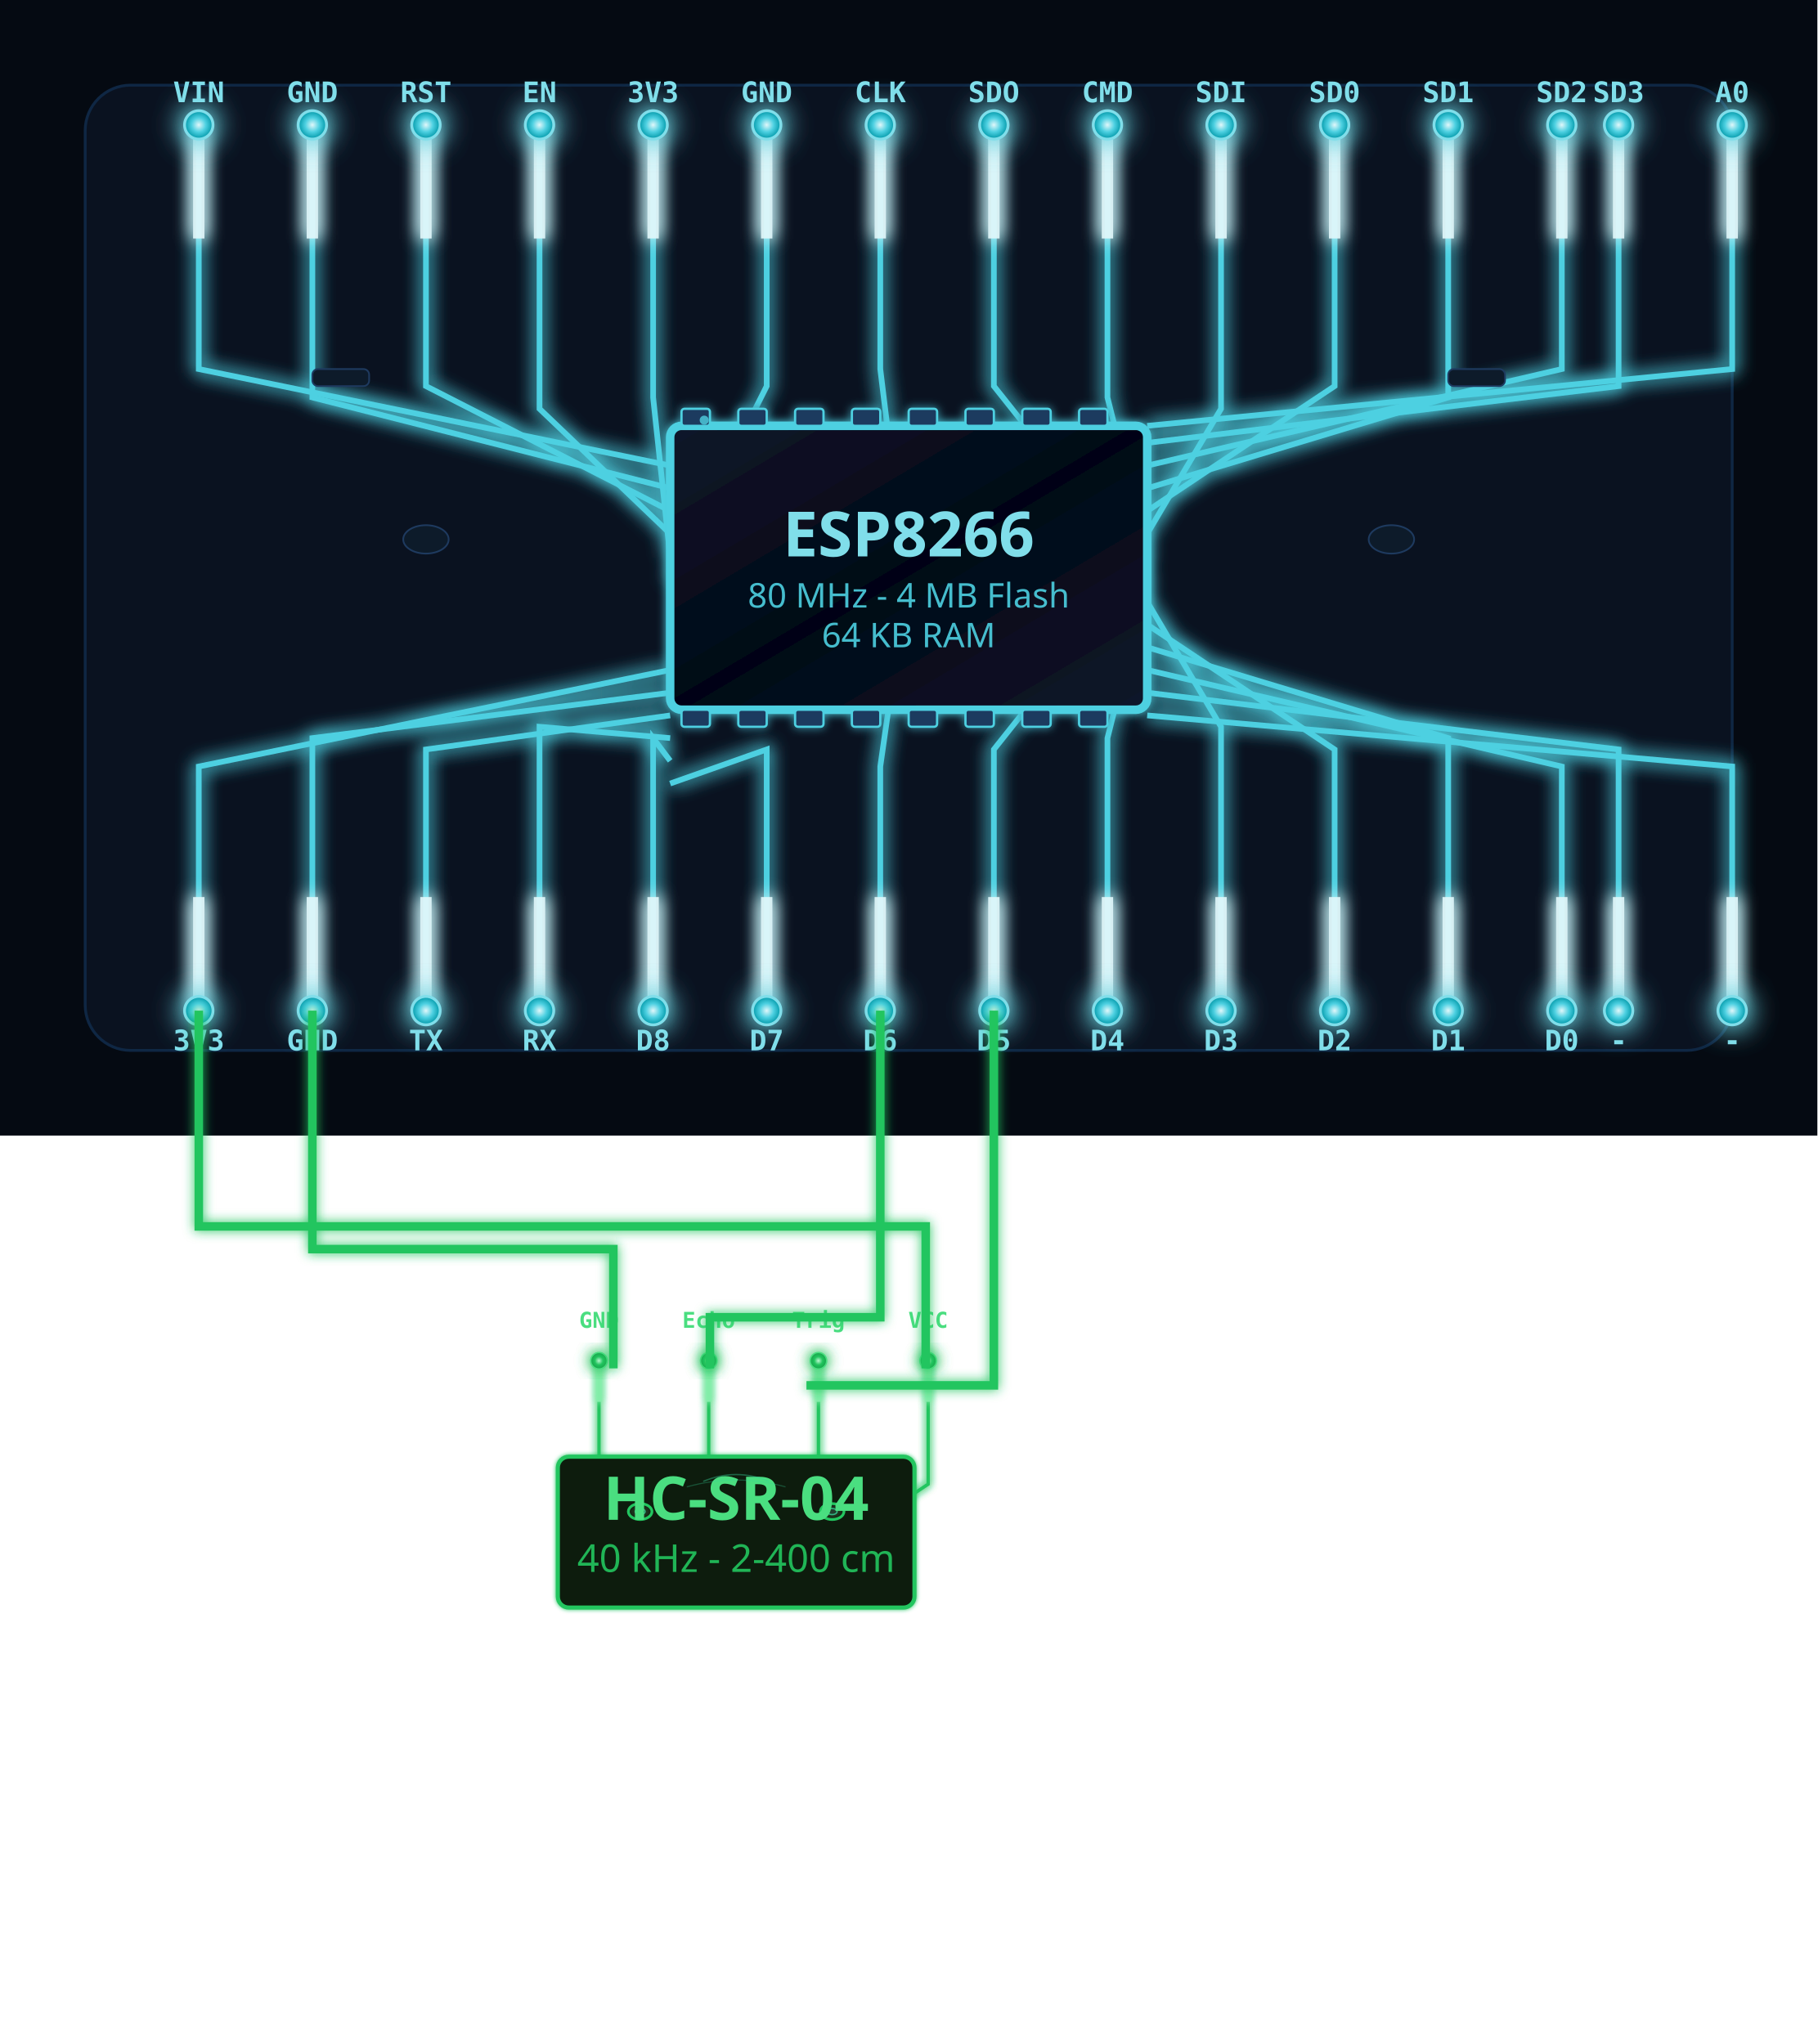
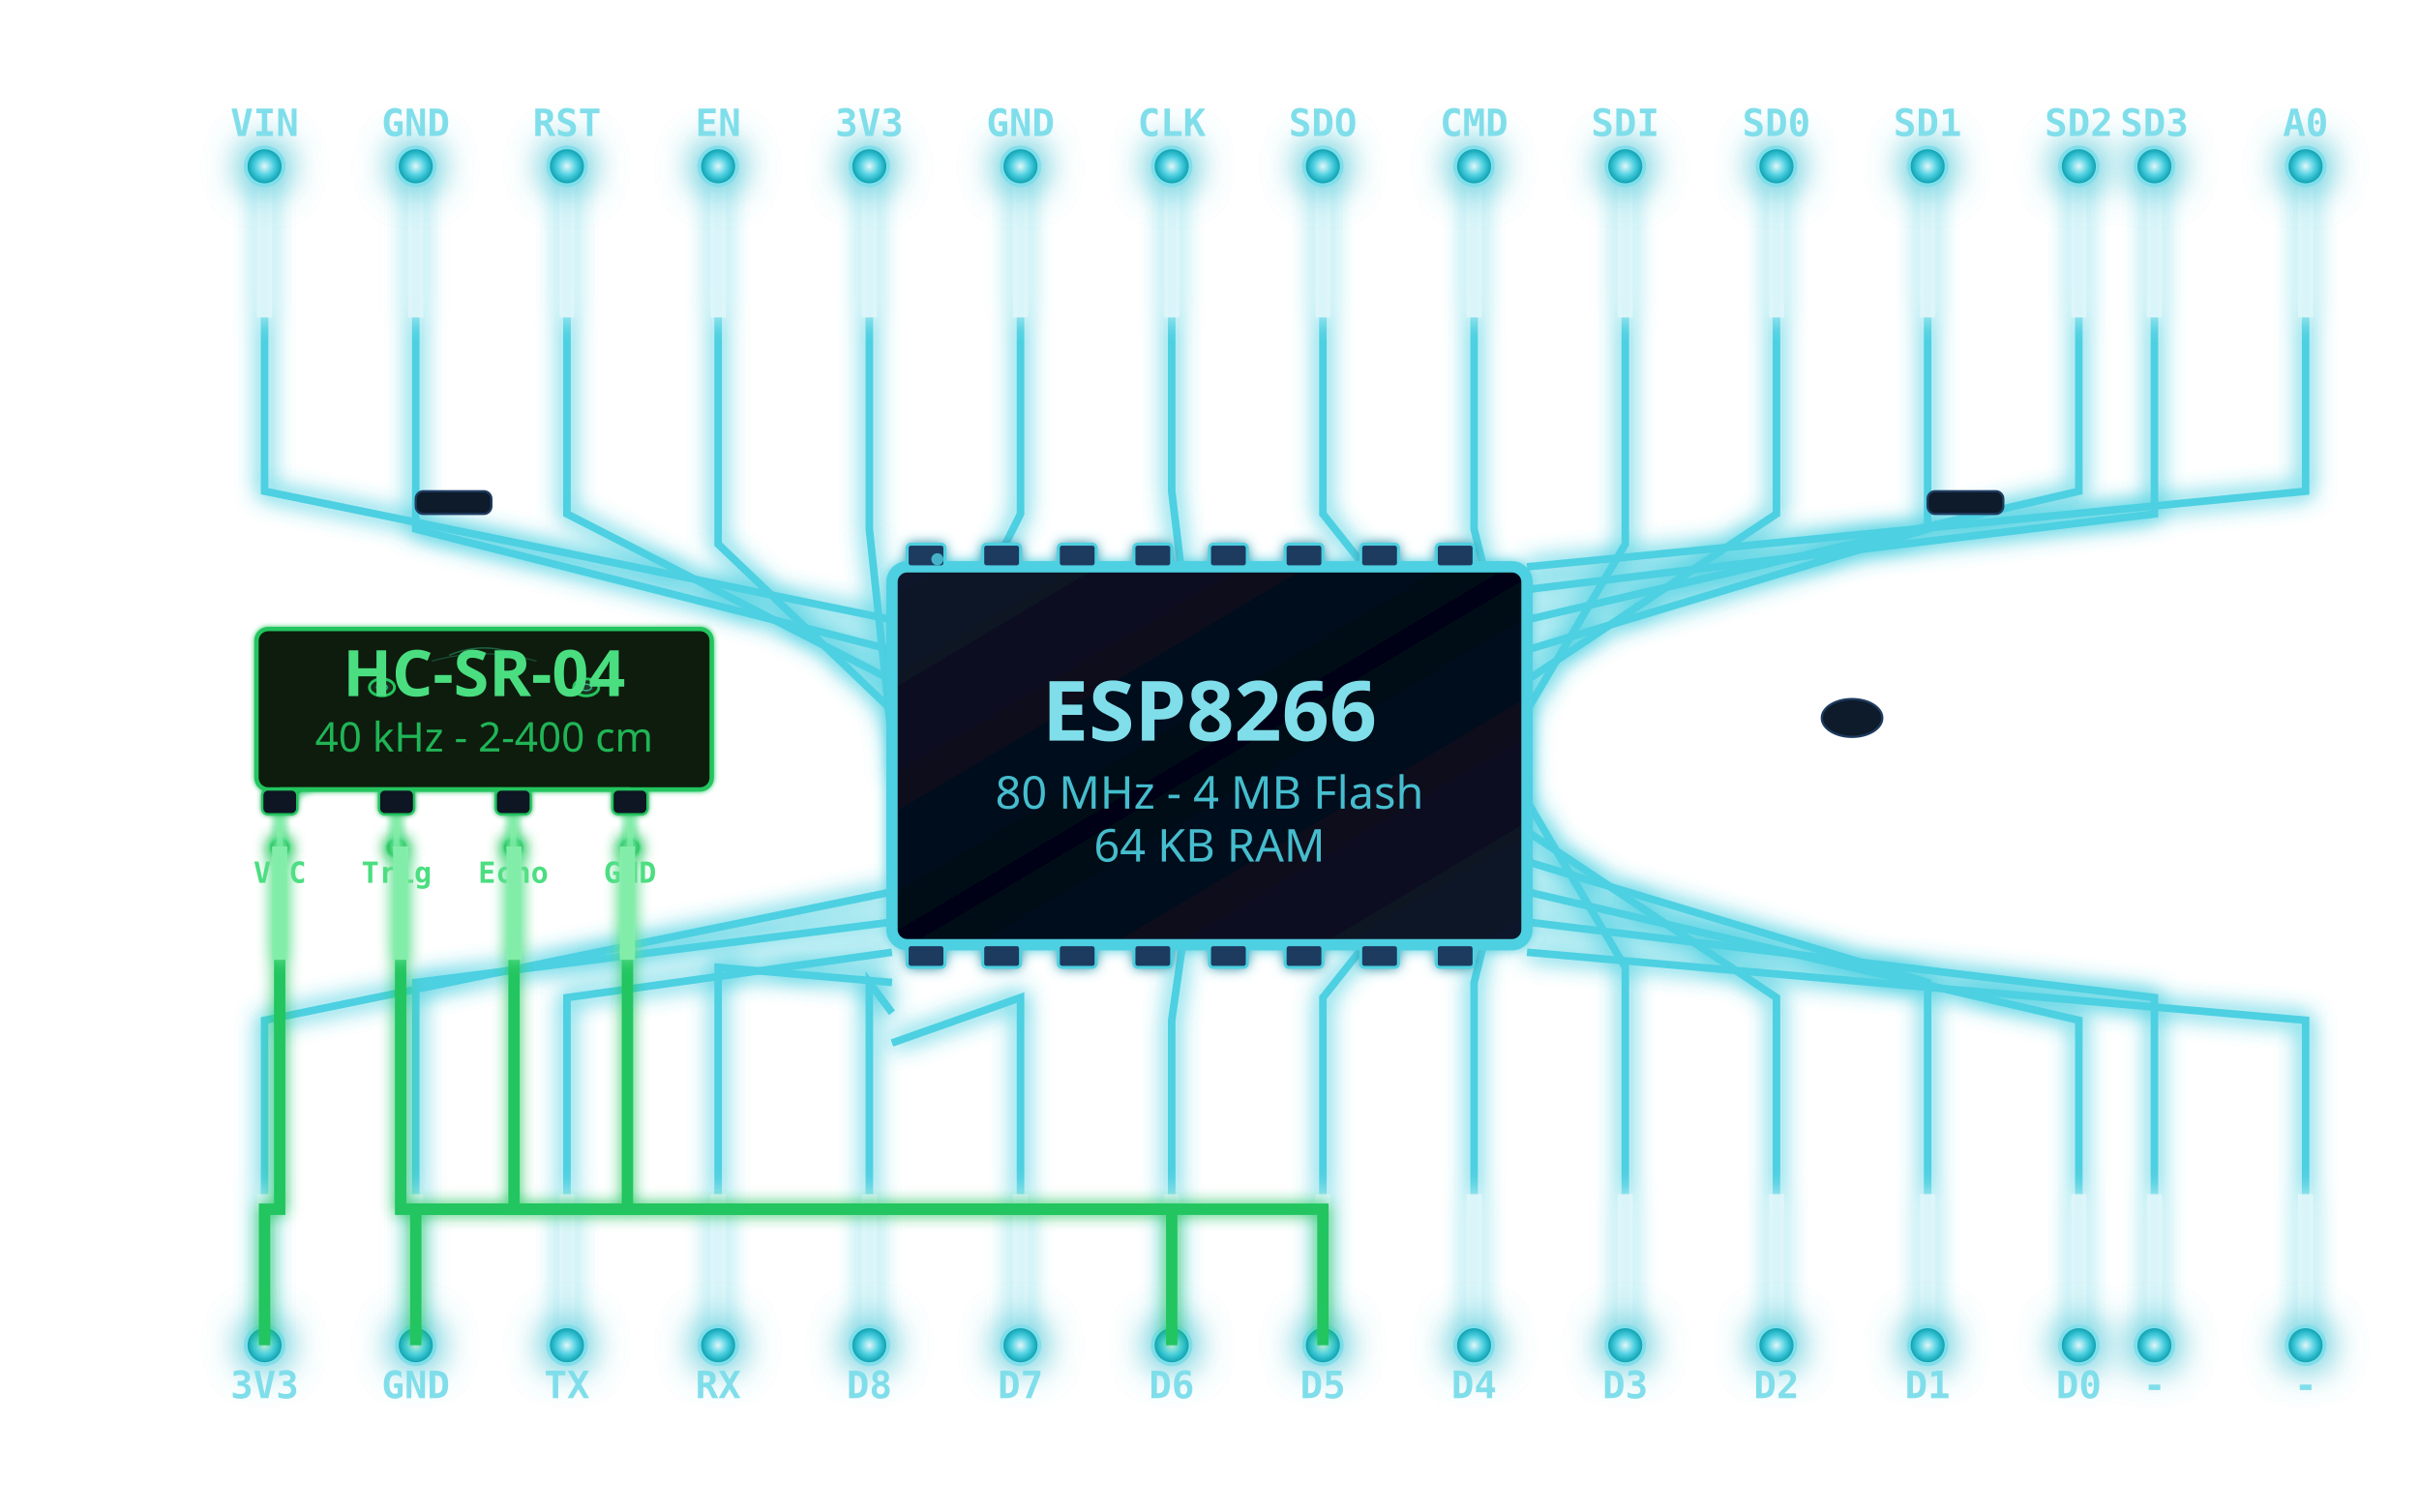
- <svg xmlns="http://www.w3.org/2000/svg" viewBox="0 0 320 360" fill="none">
+ <svg xmlns="http://www.w3.org/2000/svg" viewBox="0 0 320 200" fill="none">
  <defs>
+     <style>
+       .conn-pulse { stroke-dasharray: 15 400; animation: connPulse 2.5s linear infinite; }
+       @keyframes connPulse { 0% { stroke-dashoffset: 0; } 100% { stroke-dashoffset: 415; } }
+     </style>
    <filter id="connGlow" x="-20%" y="-20%" width="140%" height="140%">
      <feGaussianBlur in="SourceGraphic" stdDeviation="1" result="blur" />
      <feMerge>
        <feMergeNode in="blur" />
        <feMergeNode in="SourceGraphic" />
      </feMerge>
    </filter>
  </defs>
  <g id="esp8266-group">
    <g transform="translate(0,0)">
      <style>
        .esp-trace { animation: espGlow 3s ease-in-out infinite; }
        .esp-node { animation: espNode 2s ease-in-out infinite; }
        .esp-pulse { stroke-dasharray: 20 400; animation: espPulse 2.5s linear infinite; }
        @keyframes espGlow { 0%, 100% { opacity: 0.85; } 50% { opacity: 1; } }
        @keyframes espNode { 0%, 100% { opacity: 0.9; } 50% { opacity: 1; } }
        @keyframes espPulse { 0% { stroke-dashoffset: 0; } 100% { stroke-dashoffset: 420; } }
      </style>
      <defs>
        <filter id="esp-traceGlow" x="-30%" y="-30%" width="160%" height="160%">
          <feGaussianBlur in="SourceGraphic" stdDeviation="1.5" result="blur" />
          <feMerge>
            <feMergeNode in="blur" />
            <feMergeNode in="blur" />
            <feMergeNode in="SourceGraphic" />
          </feMerge>
        </filter>
        <filter id="esp-nodeGlow" x="-60%" y="-60%" width="220%" height="220%">
          <feGaussianBlur in="SourceGraphic" stdDeviation="2.5" result="blur" />
          <feMerge>
            <feMergeNode in="blur" />
            <feMergeNode in="blur" />
            <feMergeNode in="SourceGraphic" />
          </feMerge>
        </filter>
        <filter id="esp-chipGlow" x="-20%" y="-20%" width="140%" height="140%">
          <feGaussianBlur in="SourceGraphic" stdDeviation="0.8" result="blur" />
          <feMerge>
            <feMergeNode in="blur" />
            <feMergeNode in="SourceGraphic" />
          </feMerge>
        </filter>
        <linearGradient id="esp-chipGrad" x1="0%" y1="0%" x2="100%" y2="100%">
          <stop offset="0%" stop-color="#0f172a" />
          <stop offset="50%" stop-color="#020617" />
          <stop offset="100%" stop-color="#0f172a" />
        </linearGradient>
        <radialGradient id="esp-nodeRadial" cx="50%" cy="50%" r="50%">
          <stop offset="0%" stop-color="#e0f7fa" />
          <stop offset="50%" stop-color="#4dd0e1" />
          <stop offset="100%" stop-color="#0097a7" />
        </radialGradient>
      </defs>
-       <rect x="0" y="0" width="320" height="200" fill="#050a12" />
-       <rect x="15" y="15" width="290" height="170" rx="8" fill="#0a1220" stroke="#0f2744" stroke-width="0.5" />
      <g filter="url(#esp-traceGlow)" class="esp-trace">
        <path d="M 35 22 L 35 65 L 118 82" stroke="#4dd0e1" stroke-width="1" fill="none" />
        <path d="M 55 22 L 55 70 L 118 86" stroke="#4dd0e1" stroke-width="1" fill="none" />
        <path d="M 75 22 L 75 68 L 118 90" stroke="#4dd0e1" stroke-width="1" fill="none" />
        <path d="M 95 22 L 95 72 L 118 94" stroke="#4dd0e1" stroke-width="1" fill="none" />
        <path d="M 115 22 L 115 70 L 118 98" stroke="#4dd0e1" stroke-width="1" fill="none" />
        <path d="M 135 22 L 135 68 L 118 102" stroke="#4dd0e1" stroke-width="1" fill="none" />
        <path d="M 155 22 L 155 65 L 160 106" stroke="#4dd0e1" stroke-width="1" fill="none" />
        <path d="M 175 22 L 175 68 L 202 102" stroke="#4dd0e1" stroke-width="1" fill="none" />
        <path d="M 195 22 L 195 70 L 202 98" stroke="#4dd0e1" stroke-width="1" fill="none" />
        <path d="M 215 22 L 215 72 L 202 94" stroke="#4dd0e1" stroke-width="1" fill="none" />
        <path d="M 235 22 L 235 68 L 202 90" stroke="#4dd0e1" stroke-width="1" fill="none" />
        <path d="M 255 22 L 255 70 L 202 86" stroke="#4dd0e1" stroke-width="1" fill="none" />
        <path d="M 275 22 L 275 65 L 202 82" stroke="#4dd0e1" stroke-width="1" fill="none" />
        <path d="M 285 22 L 285 68 L 202 78" stroke="#4dd0e1" stroke-width="1" fill="none" />
        <path d="M 305 22 L 305 65 L 202 75" stroke="#4dd0e1" stroke-width="1" fill="none" />
        <path d="M 35 178 L 35 135 L 118 118" stroke="#4dd0e1" stroke-width="1" fill="none" />
        <path d="M 55 178 L 55 130 L 118 122" stroke="#4dd0e1" stroke-width="1" fill="none" />
        <path d="M 75 178 L 75 132 L 118 126" stroke="#4dd0e1" stroke-width="1" fill="none" />
        <path d="M 95 178 L 95 128 L 118 130" stroke="#4dd0e1" stroke-width="1" fill="none" />
        <path d="M 115 178 L 115 130 L 118 134" stroke="#4dd0e1" stroke-width="1" fill="none" />
        <path d="M 135 178 L 135 132 L 118 138" stroke="#4dd0e1" stroke-width="1" fill="none" />
        <path d="M 155 178 L 155 135 L 160 100" stroke="#4dd0e1" stroke-width="1" fill="none" />
        <path d="M 175 178 L 175 132 L 202 98" stroke="#4dd0e1" stroke-width="1" fill="none" />
        <path d="M 195 178 L 195 130 L 202 102" stroke="#4dd0e1" stroke-width="1" fill="none" />
        <path d="M 215 178 L 215 128 L 202 106" stroke="#4dd0e1" stroke-width="1" fill="none" />
        <path d="M 235 178 L 235 132 L 202 110" stroke="#4dd0e1" stroke-width="1" fill="none" />
        <path d="M 255 178 L 255 130 L 202 114" stroke="#4dd0e1" stroke-width="1" fill="none" />
        <path d="M 275 178 L 275 135 L 202 118" stroke="#4dd0e1" stroke-width="1" fill="none" />
        <path d="M 285 178 L 285 132 L 202 122" stroke="#4dd0e1" stroke-width="1" fill="none" />
        <path d="M 305 178 L 305 135 L 202 126" stroke="#4dd0e1" stroke-width="1" fill="none" />
      </g>
      <g stroke="#e0f7fa" stroke-width="2" fill="none" opacity="0.95" filter="url(#esp-traceGlow)">
        <path class="esp-pulse" d="M 35 22 L 35 65 L 118 82" />
        <path class="esp-pulse" d="M 55 22 L 55 70 L 118 86" style="animation-delay: 0.07s" />
        <path class="esp-pulse" d="M 75 22 L 75 68 L 118 90" style="animation-delay: 0.14s" />
        <path class="esp-pulse" d="M 95 22 L 95 72 L 118 94" style="animation-delay: 0.21s" />
        <path class="esp-pulse" d="M 115 22 L 115 70 L 118 98" style="animation-delay: 0.28s" />
        <path class="esp-pulse" d="M 135 22 L 135 68 L 118 102" style="animation-delay: 0.35s" />
        <path class="esp-pulse" d="M 155 22 L 155 65 L 160 106" style="animation-delay: 0.42s" />
        <path class="esp-pulse" d="M 175 22 L 175 68 L 202 102" style="animation-delay: 0.49s" />
        <path class="esp-pulse" d="M 195 22 L 195 70 L 202 98" style="animation-delay: 0.56s" />
        <path class="esp-pulse" d="M 215 22 L 215 72 L 202 94" style="animation-delay: 0.63s" />
        <path class="esp-pulse" d="M 235 22 L 235 68 L 202 90" style="animation-delay: 0.70s" />
        <path class="esp-pulse" d="M 255 22 L 255 70 L 202 86" style="animation-delay: 0.77s" />
        <path class="esp-pulse" d="M 275 22 L 275 65 L 202 82" style="animation-delay: 0.84s" />
        <path class="esp-pulse" d="M 285 22 L 285 68 L 202 78" style="animation-delay: 0.91s" />
        <path class="esp-pulse" d="M 305 22 L 305 65 L 202 75" style="animation-delay: 0.98s" />
        <path class="esp-pulse" d="M 35 178 L 35 135 L 118 118" style="animation-delay: 0.04s" />
        <path class="esp-pulse" d="M 55 178 L 55 130 L 118 122" style="animation-delay: 0.11s" />
        <path class="esp-pulse" d="M 75 178 L 75 132 L 118 126" style="animation-delay: 0.18s" />
        <path class="esp-pulse" d="M 95 178 L 95 128 L 118 130" style="animation-delay: 0.25s" />
        <path class="esp-pulse" d="M 115 178 L 115 130 L 118 134" style="animation-delay: 0.32s" />
        <path class="esp-pulse" d="M 135 178 L 135 132 L 118 138" style="animation-delay: 0.39s" />
        <path class="esp-pulse" d="M 155 178 L 155 135 L 160 100" style="animation-delay: 0.46s" />
        <path class="esp-pulse" d="M 175 178 L 175 132 L 202 98" style="animation-delay: 0.53s" />
        <path class="esp-pulse" d="M 195 178 L 195 130 L 202 102" style="animation-delay: 0.60s" />
        <path class="esp-pulse" d="M 215 178 L 215 128 L 202 106" style="animation-delay: 0.67s" />
        <path class="esp-pulse" d="M 235 178 L 235 132 L 202 110" style="animation-delay: 0.74s" />
        <path class="esp-pulse" d="M 255 178 L 255 130 L 202 114" style="animation-delay: 0.81s" />
        <path class="esp-pulse" d="M 275 178 L 275 135 L 202 118" style="animation-delay: 0.88s" />
        <path class="esp-pulse" d="M 285 178 L 285 132 L 202 122" style="animation-delay: 0.95s" />
        <path class="esp-pulse" d="M 305 178 L 305 135 L 202 126" style="animation-delay: 1.02s" />
      </g>
      <g filter="url(#esp-nodeGlow)">
        <circle class="esp-node" cx="35" cy="22" r="2.5" fill="url(#esp-nodeRadial)" stroke="#80deea" stroke-width="0.5" />
        <circle class="esp-node" cx="55" cy="22" r="2.5" fill="url(#esp-nodeRadial)" stroke="#80deea" stroke-width="0.5" />
        <circle class="esp-node" cx="75" cy="22" r="2.5" fill="url(#esp-nodeRadial)" stroke="#80deea" stroke-width="0.5" />
        <circle class="esp-node" cx="95" cy="22" r="2.5" fill="url(#esp-nodeRadial)" stroke="#80deea" stroke-width="0.5" />
        <circle class="esp-node" cx="115" cy="22" r="2.5" fill="url(#esp-nodeRadial)" stroke="#80deea" stroke-width="0.5" />
        <circle class="esp-node" cx="135" cy="22" r="2.5" fill="url(#esp-nodeRadial)" stroke="#80deea" stroke-width="0.5" />
        <circle class="esp-node" cx="155" cy="22" r="2.5" fill="url(#esp-nodeRadial)" stroke="#80deea" stroke-width="0.5" />
        <circle class="esp-node" cx="175" cy="22" r="2.5" fill="url(#esp-nodeRadial)" stroke="#80deea" stroke-width="0.5" />
        <circle class="esp-node" cx="195" cy="22" r="2.5" fill="url(#esp-nodeRadial)" stroke="#80deea" stroke-width="0.5" />
        <circle class="esp-node" cx="215" cy="22" r="2.5" fill="url(#esp-nodeRadial)" stroke="#80deea" stroke-width="0.5" />
        <circle class="esp-node" cx="235" cy="22" r="2.5" fill="url(#esp-nodeRadial)" stroke="#80deea" stroke-width="0.5" />
        <circle class="esp-node" cx="255" cy="22" r="2.5" fill="url(#esp-nodeRadial)" stroke="#80deea" stroke-width="0.5" />
        <circle class="esp-node" cx="275" cy="22" r="2.5" fill="url(#esp-nodeRadial)" stroke="#80deea" stroke-width="0.5" />
        <circle class="esp-node" cx="285" cy="22" r="2.5" fill="url(#esp-nodeRadial)" stroke="#80deea" stroke-width="0.5" />
        <circle class="esp-node" cx="305" cy="22" r="2.5" fill="url(#esp-nodeRadial)" stroke="#80deea" stroke-width="0.5" />
        <circle class="esp-node" cx="35" cy="178" r="2.5" fill="url(#esp-nodeRadial)" stroke="#80deea" stroke-width="0.5" />
        <circle class="esp-node" cx="55" cy="178" r="2.5" fill="url(#esp-nodeRadial)" stroke="#80deea" stroke-width="0.5" />
        <circle class="esp-node" cx="75" cy="178" r="2.5" fill="url(#esp-nodeRadial)" stroke="#80deea" stroke-width="0.5" />
        <circle class="esp-node" cx="95" cy="178" r="2.5" fill="url(#esp-nodeRadial)" stroke="#80deea" stroke-width="0.5" />
        <circle class="esp-node" cx="115" cy="178" r="2.5" fill="url(#esp-nodeRadial)" stroke="#80deea" stroke-width="0.5" />
        <circle class="esp-node" cx="135" cy="178" r="2.5" fill="url(#esp-nodeRadial)" stroke="#80deea" stroke-width="0.5" />
        <circle class="esp-node" cx="155" cy="178" r="2.5" fill="url(#esp-nodeRadial)" stroke="#80deea" stroke-width="0.5" />
        <circle class="esp-node" cx="175" cy="178" r="2.5" fill="url(#esp-nodeRadial)" stroke="#80deea" stroke-width="0.5" />
        <circle class="esp-node" cx="195" cy="178" r="2.5" fill="url(#esp-nodeRadial)" stroke="#80deea" stroke-width="0.5" />
        <circle class="esp-node" cx="215" cy="178" r="2.5" fill="url(#esp-nodeRadial)" stroke="#80deea" stroke-width="0.5" />
        <circle class="esp-node" cx="235" cy="178" r="2.5" fill="url(#esp-nodeRadial)" stroke="#80deea" stroke-width="0.5" />
        <circle class="esp-node" cx="255" cy="178" r="2.5" fill="url(#esp-nodeRadial)" stroke="#80deea" stroke-width="0.5" />
        <circle class="esp-node" cx="275" cy="178" r="2.5" fill="url(#esp-nodeRadial)" stroke="#80deea" stroke-width="0.5" />
        <circle class="esp-node" cx="285" cy="178" r="2.5" fill="url(#esp-nodeRadial)" stroke="#80deea" stroke-width="0.5" />
        <circle class="esp-node" cx="305" cy="178" r="2.5" fill="url(#esp-nodeRadial)" stroke="#80deea" stroke-width="0.5" />
      </g>
      <text x="35" y="18" font-family="monospace" font-size="5" fill="#80deea" font-weight="600" text-anchor="middle">VIN</text>
      <text x="55" y="18" font-family="monospace" font-size="5" fill="#80deea" font-weight="600" text-anchor="middle">GND</text>
      <text x="75" y="18" font-family="monospace" font-size="5" fill="#80deea" font-weight="600" text-anchor="middle">RST</text>
      <text x="95" y="18" font-family="monospace" font-size="5" fill="#80deea" font-weight="600" text-anchor="middle">EN</text>
      <text x="115" y="18" font-family="monospace" font-size="5" fill="#80deea" font-weight="600" text-anchor="middle">3V3</text>
      <text x="135" y="18" font-family="monospace" font-size="5" fill="#80deea" font-weight="600" text-anchor="middle">GND</text>
      <text x="155" y="18" font-family="monospace" font-size="5" fill="#80deea" font-weight="600" text-anchor="middle">CLK</text>
      <text x="175" y="18" font-family="monospace" font-size="5" fill="#80deea" font-weight="600" text-anchor="middle">SDO</text>
      <text x="195" y="18" font-family="monospace" font-size="5" fill="#80deea" font-weight="600" text-anchor="middle">CMD</text>
      <text x="215" y="18" font-family="monospace" font-size="5" fill="#80deea" font-weight="600" text-anchor="middle">SDI</text>
      <text x="235" y="18" font-family="monospace" font-size="5" fill="#80deea" font-weight="600" text-anchor="middle">SD0</text>
      <text x="255" y="18" font-family="monospace" font-size="5" fill="#80deea" font-weight="600" text-anchor="middle">SD1</text>
      <text x="275" y="18" font-family="monospace" font-size="5" fill="#80deea" font-weight="600" text-anchor="middle">SD2</text>
      <text x="285" y="18" font-family="monospace" font-size="5" fill="#80deea" font-weight="600" text-anchor="middle">SD3</text>
      <text x="305" y="18" font-family="monospace" font-size="5" fill="#80deea" font-weight="600" text-anchor="middle">A0</text>
      <text x="35" y="185" font-family="monospace" font-size="5" fill="#80deea" font-weight="600" text-anchor="middle">3V3</text>
      <text x="55" y="185" font-family="monospace" font-size="5" fill="#80deea" font-weight="600" text-anchor="middle">GND</text>
      <text x="75" y="185" font-family="monospace" font-size="5" fill="#80deea" font-weight="600" text-anchor="middle">TX</text>
      <text x="95" y="185" font-family="monospace" font-size="5" fill="#80deea" font-weight="600" text-anchor="middle">RX</text>
      <text x="115" y="185" font-family="monospace" font-size="5" fill="#80deea" font-weight="600" text-anchor="middle">D8</text>
      <text x="135" y="185" font-family="monospace" font-size="5" fill="#80deea" font-weight="600" text-anchor="middle">D7</text>
      <text x="155" y="185" font-family="monospace" font-size="5" fill="#80deea" font-weight="600" text-anchor="middle">D6</text>
      <text x="175" y="185" font-family="monospace" font-size="5" fill="#80deea" font-weight="600" text-anchor="middle">D5</text>
      <text x="195" y="185" font-family="monospace" font-size="5" fill="#80deea" font-weight="600" text-anchor="middle">D4</text>
      <text x="215" y="185" font-family="monospace" font-size="5" fill="#80deea" font-weight="600" text-anchor="middle">D3</text>
      <text x="235" y="185" font-family="monospace" font-size="5" fill="#80deea" font-weight="600" text-anchor="middle">D2</text>
      <text x="255" y="185" font-family="monospace" font-size="5" fill="#80deea" font-weight="600" text-anchor="middle">D1</text>
      <text x="275" y="185" font-family="monospace" font-size="5" fill="#80deea" font-weight="600" text-anchor="middle">D0</text>
      <text x="285" y="185" font-family="monospace" font-size="5" fill="#80deea" font-weight="600" text-anchor="middle">-</text>
      <text x="305" y="185" font-family="monospace" font-size="5" fill="#80deea" font-weight="600" text-anchor="middle">-</text>
      <rect x="55" y="65" width="10" height="3" rx="1" fill="#0d1b2a" stroke="#1e3a5f" stroke-width="0.3" />
      <rect x="255" y="65" width="10" height="3" rx="1" fill="#0d1b2a" stroke="#1e3a5f" stroke-width="0.3" />
      <ellipse cx="75" cy="95" rx="4" ry="2.5" fill="#0d1b2a" stroke="#1e3a5f" stroke-width="0.3" />
      <ellipse cx="245" cy="95" rx="4" ry="2.5" fill="#0d1b2a" stroke="#1e3a5f" stroke-width="0.3" />
      <g filter="url(#esp-chipGlow)">
        <rect x="118" y="75" width="84" height="50" rx="2" fill="url(#esp-chipGrad)" stroke="#4dd0e1" stroke-width="1.5" />
        <rect x="120" y="72" width="5" height="3" rx="0.5" fill="#1e3a5f" stroke="#4dd0e1" stroke-width="0.4" />
        <rect x="130" y="72" width="5" height="3" rx="0.5" fill="#1e3a5f" stroke="#4dd0e1" stroke-width="0.4" />
        <rect x="140" y="72" width="5" height="3" rx="0.5" fill="#1e3a5f" stroke="#4dd0e1" stroke-width="0.4" />
        <rect x="150" y="72" width="5" height="3" rx="0.5" fill="#1e3a5f" stroke="#4dd0e1" stroke-width="0.4" />
        <rect x="160" y="72" width="5" height="3" rx="0.5" fill="#1e3a5f" stroke="#4dd0e1" stroke-width="0.4" />
        <rect x="170" y="72" width="5" height="3" rx="0.5" fill="#1e3a5f" stroke="#4dd0e1" stroke-width="0.4" />
        <rect x="180" y="72" width="5" height="3" rx="0.5" fill="#1e3a5f" stroke="#4dd0e1" stroke-width="0.4" />
        <rect x="190" y="72" width="5" height="3" rx="0.5" fill="#1e3a5f" stroke="#4dd0e1" stroke-width="0.4" />
        <rect x="120" y="125" width="5" height="3" rx="0.5" fill="#1e3a5f" stroke="#4dd0e1" stroke-width="0.4" />
        <rect x="130" y="125" width="5" height="3" rx="0.5" fill="#1e3a5f" stroke="#4dd0e1" stroke-width="0.4" />
        <rect x="140" y="125" width="5" height="3" rx="0.5" fill="#1e3a5f" stroke="#4dd0e1" stroke-width="0.4" />
        <rect x="150" y="125" width="5" height="3" rx="0.5" fill="#1e3a5f" stroke="#4dd0e1" stroke-width="0.4" />
        <rect x="160" y="125" width="5" height="3" rx="0.5" fill="#1e3a5f" stroke="#4dd0e1" stroke-width="0.4" />
        <rect x="170" y="125" width="5" height="3" rx="0.5" fill="#1e3a5f" stroke="#4dd0e1" stroke-width="0.4" />
        <rect x="180" y="125" width="5" height="3" rx="0.5" fill="#1e3a5f" stroke="#4dd0e1" stroke-width="0.4" />
        <rect x="190" y="125" width="5" height="3" rx="0.5" fill="#1e3a5f" stroke="#4dd0e1" stroke-width="0.4" />
        <circle cx="124" cy="74" r="0.8" fill="#4dd0e1" opacity="0.8" />
      </g>
      <text x="160" y="98" text-anchor="middle" font-family="Space Grotesk, system-ui" font-size="11" font-weight="700" fill="#80deea">ESP8266</text>
      <text x="160" y="107" text-anchor="middle" font-family="Space Grotesk, system-ui" font-size="6" fill="#4dd0e1" opacity="0.9">80 MHz - 4 MB Flash</text>
      <text x="160" y="114" text-anchor="middle" font-family="Space Grotesk, system-ui" font-size="6" fill="#4dd0e1" opacity="0.9">64 KB RAM</text>
    </g>
  </g>
-   <g id="hc-group" transform="translate(62, 230) scale(0.483) translate(140, 90) rotate(180) translate(-140, -90)">
+   <g id="hc-group" transform="translate(10, 62) scale(0.386)">
    <style>
      .hc-trace { animation: hcGlow 3s ease-in-out infinite; }
      .hc-node { animation: hcNode 2s ease-in-out infinite; }
      .hc-pulse { stroke-dasharray: 15 300; animation: hcPulse 2s linear infinite; }
      .hc-transducer { animation: hcPing 1.5s ease-in-out infinite; }
      @keyframes hcGlow { 0%, 100% { opacity: 0.85; } 50% { opacity: 1; } }
      @keyframes hcNode { 0%, 100% { opacity: 0.9; } 50% { opacity: 1; } }
      @keyframes hcPulse { 0% { stroke-dashoffset: 0; } 100% { stroke-dashoffset: 300; } }
      @keyframes hcPing { 0%, 100% { opacity: 0.6; } 50% { opacity: 1; } }
    </style>
    <defs>
      <filter id="hc-traceGlow" x="-30%" y="-30%" width="160%" height="160%">
        <feGaussianBlur in="SourceGraphic" stdDeviation="1.5" result="blur" />
        <feMerge>
          <feMergeNode in="blur" />
          <feMergeNode in="blur" />
          <feMergeNode in="SourceGraphic" />
        </feMerge>
      </filter>
      <filter id="hc-nodeGlow" x="-60%" y="-60%" width="220%" height="220%">
        <feGaussianBlur in="SourceGraphic" stdDeviation="2.5" result="blur" />
        <feMerge>
          <feMergeNode in="blur" />
          <feMergeNode in="blur" />
          <feMergeNode in="SourceGraphic" />
        </feMerge>
      </filter>
      <filter id="hc-sensorGlow" x="-20%" y="-20%" width="140%" height="140%">
        <feGaussianBlur in="SourceGraphic" stdDeviation="0.8" result="blur" />
        <feMerge>
          <feMergeNode in="blur" />
          <feMergeNode in="SourceGraphic" />
        </feMerge>
      </filter>
      <linearGradient id="hc-pcbGrad" x1="0%" y1="0%" x2="100%" y2="100%">
        <stop offset="0%" stop-color="#0d2818" />
        <stop offset="50%" stop-color="#051a0d" />
        <stop offset="100%" stop-color="#0d2818" />
      </linearGradient>
      <radialGradient id="hc-nodeRadial" cx="50%" cy="50%" r="50%">
        <stop offset="0%" stop-color="#bbf7d0" />
        <stop offset="50%" stop-color="#22c55e" />
        <stop offset="100%" stop-color="#16a34a" />
      </radialGradient>
      <radialGradient id="hc-transducerGrad" cx="50%" cy="50%" r="50%">
        <stop offset="0%" stop-color="#2d3d2d" />
        <stop offset="70%" stop-color="#1a2e1a" />
        <stop offset="100%" stop-color="#0d1b0d" />
      </radialGradient>
    </defs>
+     <g filter="url(#hc-nodeGlow)">
+       <circle class="hc-node" cx="70" cy="130" r="3.5" fill="url(#hc-nodeRadial)" stroke="#4ade80" stroke-width="0.6" />
+       <circle class="hc-node" cx="110" cy="130" r="3.5" fill="url(#hc-nodeRadial)" stroke="#4ade80" stroke-width="0.6" />
+       <circle class="hc-node" cx="150" cy="130" r="3.5" fill="url(#hc-nodeRadial)" stroke="#4ade80" stroke-width="0.6" />
+       <circle class="hc-node" cx="190" cy="130" r="3.5" fill="url(#hc-nodeRadial)" stroke="#4ade80" stroke-width="0.6" />
+     </g>
    <g filter="url(#hc-traceGlow)" class="hc-trace">
-       <path d="M 70 160 L 70 115 L 100 95" stroke="#22c55e" stroke-width="1.2" fill="none" />
-       <path d="M 110 160 L 110 115 L 120 95" stroke="#22c55e" stroke-width="1.2" fill="none" />
-       <path d="M 150 160 L 150 115 L 160 95" stroke="#22c55e" stroke-width="1.2" fill="none" />
-       <path d="M 190 160 L 190 115 L 180 95" stroke="#22c55e" stroke-width="1.2" fill="none" />
+       <path d="M 70 130 L 70 115 L 100 95" stroke="#22c55e" stroke-width="1.2" fill="none" />
+       <path d="M 110 130 L 110 115 L 120 95" stroke="#22c55e" stroke-width="1.2" fill="none" />
+       <path d="M 150 130 L 150 115 L 160 95" stroke="#22c55e" stroke-width="1.2" fill="none" />
+       <path d="M 190 130 L 190 115 L 180 95" stroke="#22c55e" stroke-width="1.2" fill="none" />
    </g>
    <g stroke="#86efac" stroke-width="2" fill="none" opacity="0.95" filter="url(#hc-traceGlow)">
-       <path class="hc-pulse" d="M 70 160 L 70 115 L 100 95" />
-       <path class="hc-pulse" d="M 110 160 L 110 115 L 120 95" style="animation-delay: 0.25s" />
-       <path class="hc-pulse" d="M 150 160 L 150 115 L 160 95" style="animation-delay: 0.5s" />
-       <path class="hc-pulse" d="M 190 160 L 190 115 L 180 95" style="animation-delay: 0.75s" />
-     </g>
-     <g filter="url(#hc-nodeGlow)">
-       <circle class="hc-node" cx="70" cy="160" r="3" fill="url(#hc-nodeRadial)" stroke="#4ade80" stroke-width="0.5" />
-       <circle class="hc-node" cx="110" cy="160" r="3" fill="url(#hc-nodeRadial)" stroke="#4ade80" stroke-width="0.5" />
-       <circle class="hc-node" cx="150" cy="160" r="3" fill="url(#hc-nodeRadial)" stroke="#4ade80" stroke-width="0.5" />
-       <circle class="hc-node" cx="190" cy="160" r="3" fill="url(#hc-nodeRadial)" stroke="#4ade80" stroke-width="0.5" />
-     </g>
-     <g transform="translate(140, 90) rotate(180) translate(-140, -90)">
-       <g filter="url(#hc-sensorGlow)">
-         <rect x="75" y="55" width="130" height="55" rx="4" fill="#0d1b0d" stroke="#22c55e" stroke-width="1.5" />
-         <ellipse class="hc-transducer" cx="105" cy="75" rx="4.3" ry="2.9" fill="url(#hc-transducerGrad)" stroke="#22c55e" stroke-width="1" />
-         <ellipse class="hc-transducer" cx="175" cy="75" rx="4.3" ry="2.9" fill="url(#hc-transducerGrad)" stroke="#22c55e" stroke-width="1" />
-         <ellipse cx="105" cy="75" rx="1.8" ry="1.1" fill="#1e3d2e" stroke="#34d399" stroke-width="0.5" opacity="0.8" />
-         <ellipse cx="175" cy="75" rx="1.8" ry="1.1" fill="#1e3d2e" stroke="#34d399" stroke-width="0.5" opacity="0.8" />
-       </g>
-       <text x="140" y="78" text-anchor="middle" font-family="Space Grotesk, system-ui" font-size="22" font-weight="700" fill="#4ade80">HC-SR-04</text>
-       <text x="140" y="97" text-anchor="middle" font-family="Space Grotesk, system-ui" font-size="14" fill="#22c55e" opacity="0.9">40 kHz - 2-400 cm</text>
-       <path d="M 128 64 Q 140 59 152 64" stroke="#34d399" stroke-width="0.5" fill="none" opacity="0.4" />
-       <path d="M 122 66 Q 140 61 158 66" stroke="#34d399" stroke-width="0.4" fill="none" opacity="0.3" />
-     </g>
-     <g transform="translate(70, 172) rotate(180) translate(-70,-172)">
-       <text x="70" y="172" font-family="monospace" font-size="8" fill="#4ade80" font-weight="600" text-anchor="middle">VCC</text>
-     </g>
-     <g transform="translate(110, 172) rotate(180) translate(-110,-172)">
-       <text x="110" y="172" font-family="monospace" font-size="8" fill="#4ade80" font-weight="600" text-anchor="middle">Trig</text>
-     </g>
-     <g transform="translate(150, 172) rotate(180) translate(-150,-172)">
-       <text x="150" y="172" font-family="monospace" font-size="8" fill="#4ade80" font-weight="600" text-anchor="middle">Echo</text>
-     </g>
-     <g transform="translate(190, 172) rotate(180) translate(-190,-172)">
-       <text x="190" y="172" font-family="monospace" font-size="8" fill="#4ade80" font-weight="600" text-anchor="middle">GND</text>
-     </g>
+       <path class="hc-pulse" d="M 70 130 L 70 115 L 100 95" />
+       <path class="hc-pulse" d="M 110 130 L 110 115 L 120 95" style="animation-delay: 0.25s" />
+       <path class="hc-pulse" d="M 150 130 L 150 115 L 160 95" style="animation-delay: 0.5s" />
+       <path class="hc-pulse" d="M 190 130 L 190 115 L 180 95" style="animation-delay: 0.75s" />
+     </g>
+     <g filter="url(#hc-sensorGlow)">
+       <rect x="62" y="55" width="156" height="55" rx="4" fill="#0d1b0d" stroke="#22c55e" stroke-width="1.5" />
+       <line x1="70" y1="110" x2="190" y2="110" stroke="#22c55e" stroke-width="1.5" />
+       <rect x="63.98" y="110" width="12" height="8.5" rx="2" fill="#0a1220" stroke="#22c55e" stroke-width="0.8" />
+       <rect x="104" y="110" width="12" height="8.5" rx="2" fill="#0a1220" stroke="#22c55e" stroke-width="0.8" />
+       <rect x="144" y="110" width="12" height="8.5" rx="2" fill="#0a1220" stroke="#22c55e" stroke-width="0.8" />
+       <rect x="184" y="110" width="12" height="8.5" rx="2" fill="#0a1220" stroke="#22c55e" stroke-width="0.8" />
+       <ellipse class="hc-transducer" cx="105" cy="75" rx="4.3" ry="2.9" fill="url(#hc-transducerGrad)" stroke="#22c55e" stroke-width="1" />
+       <ellipse class="hc-transducer" cx="175" cy="75" rx="4.3" ry="2.9" fill="url(#hc-transducerGrad)" stroke="#22c55e" stroke-width="1" />
+       <ellipse cx="105" cy="75" rx="1.8" ry="1.1" fill="#1e3d2e" stroke="#34d399" stroke-width="0.5" opacity="0.8" />
+       <ellipse cx="175" cy="75" rx="1.8" ry="1.1" fill="#1e3d2e" stroke="#34d399" stroke-width="0.5" opacity="0.8" />
+     </g>
+     <text x="140" y="78" text-anchor="middle" font-family="Space Grotesk, system-ui" font-size="22" font-weight="700" fill="#4ade80">HC-SR-04</text>
+     <text x="140" y="97" text-anchor="middle" font-family="Space Grotesk, system-ui" font-size="14" fill="#22c55e" opacity="0.9">40 kHz - 2-400 cm</text>
+     <path d="M 128 64 Q 140 59 152 64" stroke="#34d399" stroke-width="0.5" fill="none" opacity="0.4" />
+     <path d="M 122 66 Q 140 61 158 66" stroke="#34d399" stroke-width="0.4" fill="none" opacity="0.3" />
+     <text x="70" y="142" font-family="monospace" font-size="10" fill="#4ade80" font-weight="600" text-anchor="middle">VCC</text>
+     <text x="110" y="142" font-family="monospace" font-size="10" fill="#4ade80" font-weight="600" text-anchor="middle">Trig</text>
+     <text x="150" y="142" font-family="monospace" font-size="10" fill="#4ade80" font-weight="600" text-anchor="middle">Echo</text>
+     <text x="190" y="142" font-family="monospace" font-size="10" fill="#4ade80" font-weight="600" text-anchor="middle">GND</text>
  </g>
  <g filter="url(#connGlow)" stroke="#22c55e" stroke-width="1.5" fill="none">
-     <path d="M 35 178 L 35 216 L 163 216 L 163 241" />
-     <path d="M 55 178 L 55 220 L 108 220 L 108 241" />
-     <path d="M 155 178 L 155 232 L 125 232 L 125 241" />
-     <path d="M 175 178 L 175 244 L 142 244" />
+     <path d="M 35 178 L 35 160 L 37 160 L 37 112" />
+     <path d="M 55 178 L 55 160 L 83 160 L 83 112" />
+     <path d="M 155 178 L 155 160 L 68 160 L 68 112" />
+     <path d="M 175 178 L 175 160 L 53 160 L 53 112" />
+   </g>
+   <g stroke="#86efac" stroke-width="2" fill="none" opacity="0.95" filter="url(#connGlow)">
+     <path class="conn-pulse" d="M 37 112 L 37 160 L 35 160 L 35 178" />
+     <path class="conn-pulse" d="M 83 112 L 83 160 L 55 160 L 55 178" style="animation-delay: 0.25s" />
+     <path class="conn-pulse" d="M 68 112 L 68 160 L 155 160 L 155 178" style="animation-delay: 0.5s" />
+     <path class="conn-pulse" d="M 53 112 L 53 160 L 175 160 L 175 178" style="animation-delay: 0.75s" />
  </g>
</svg>
